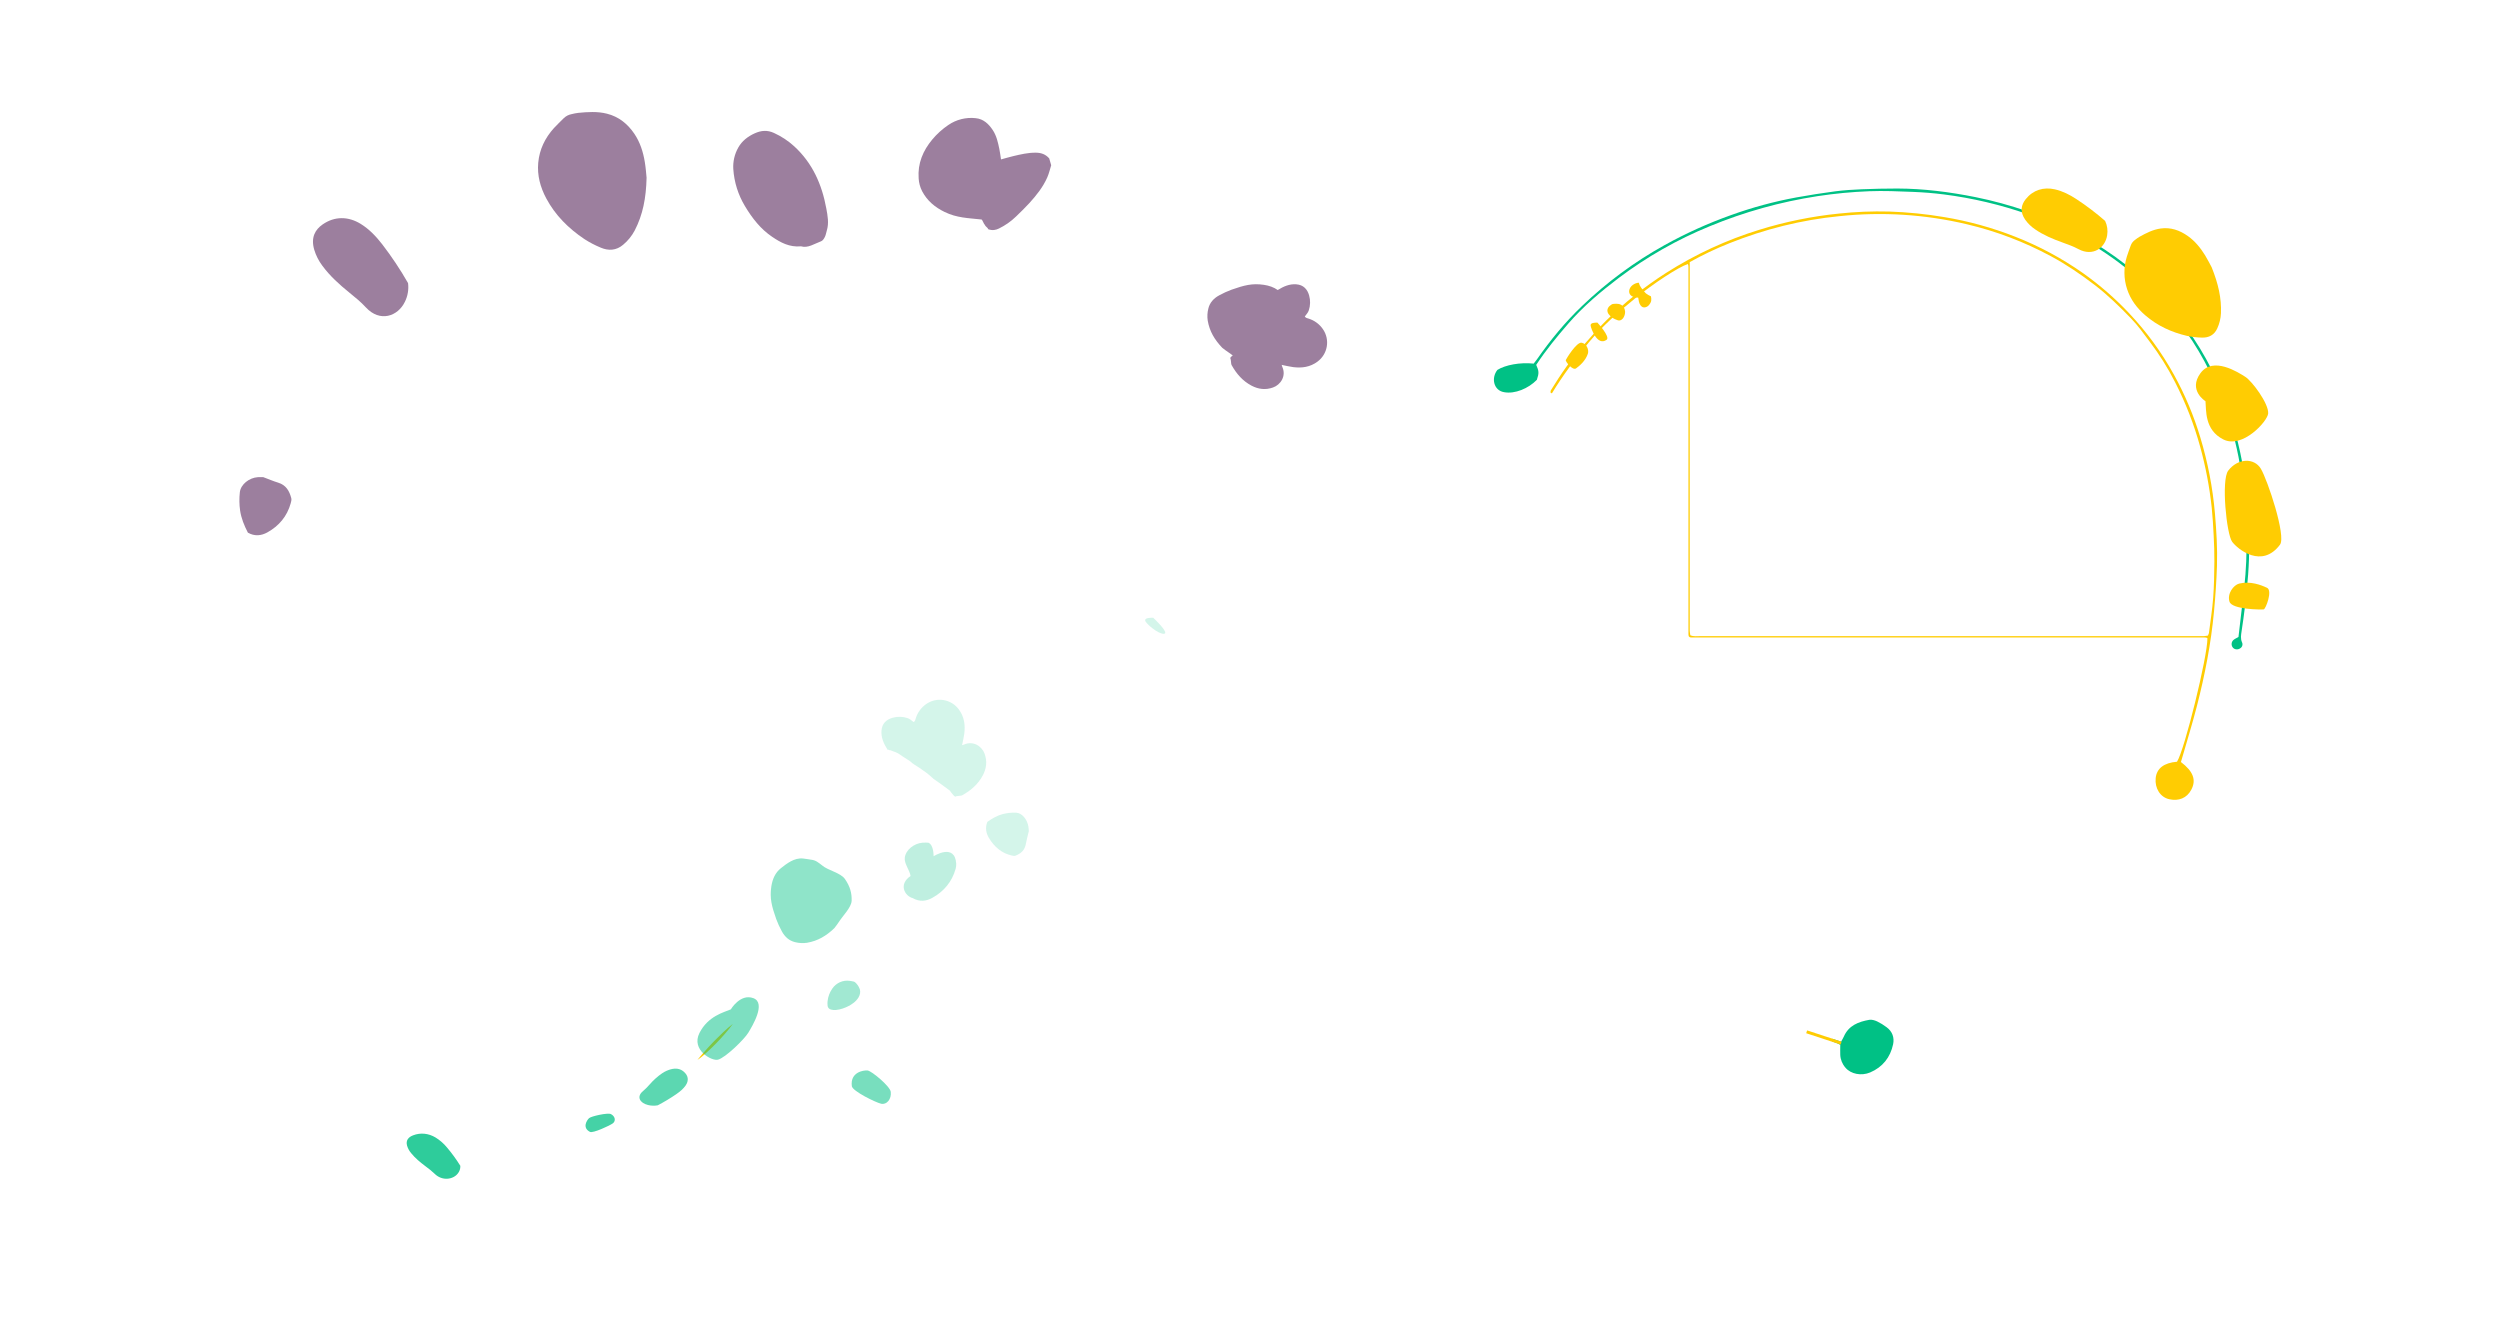
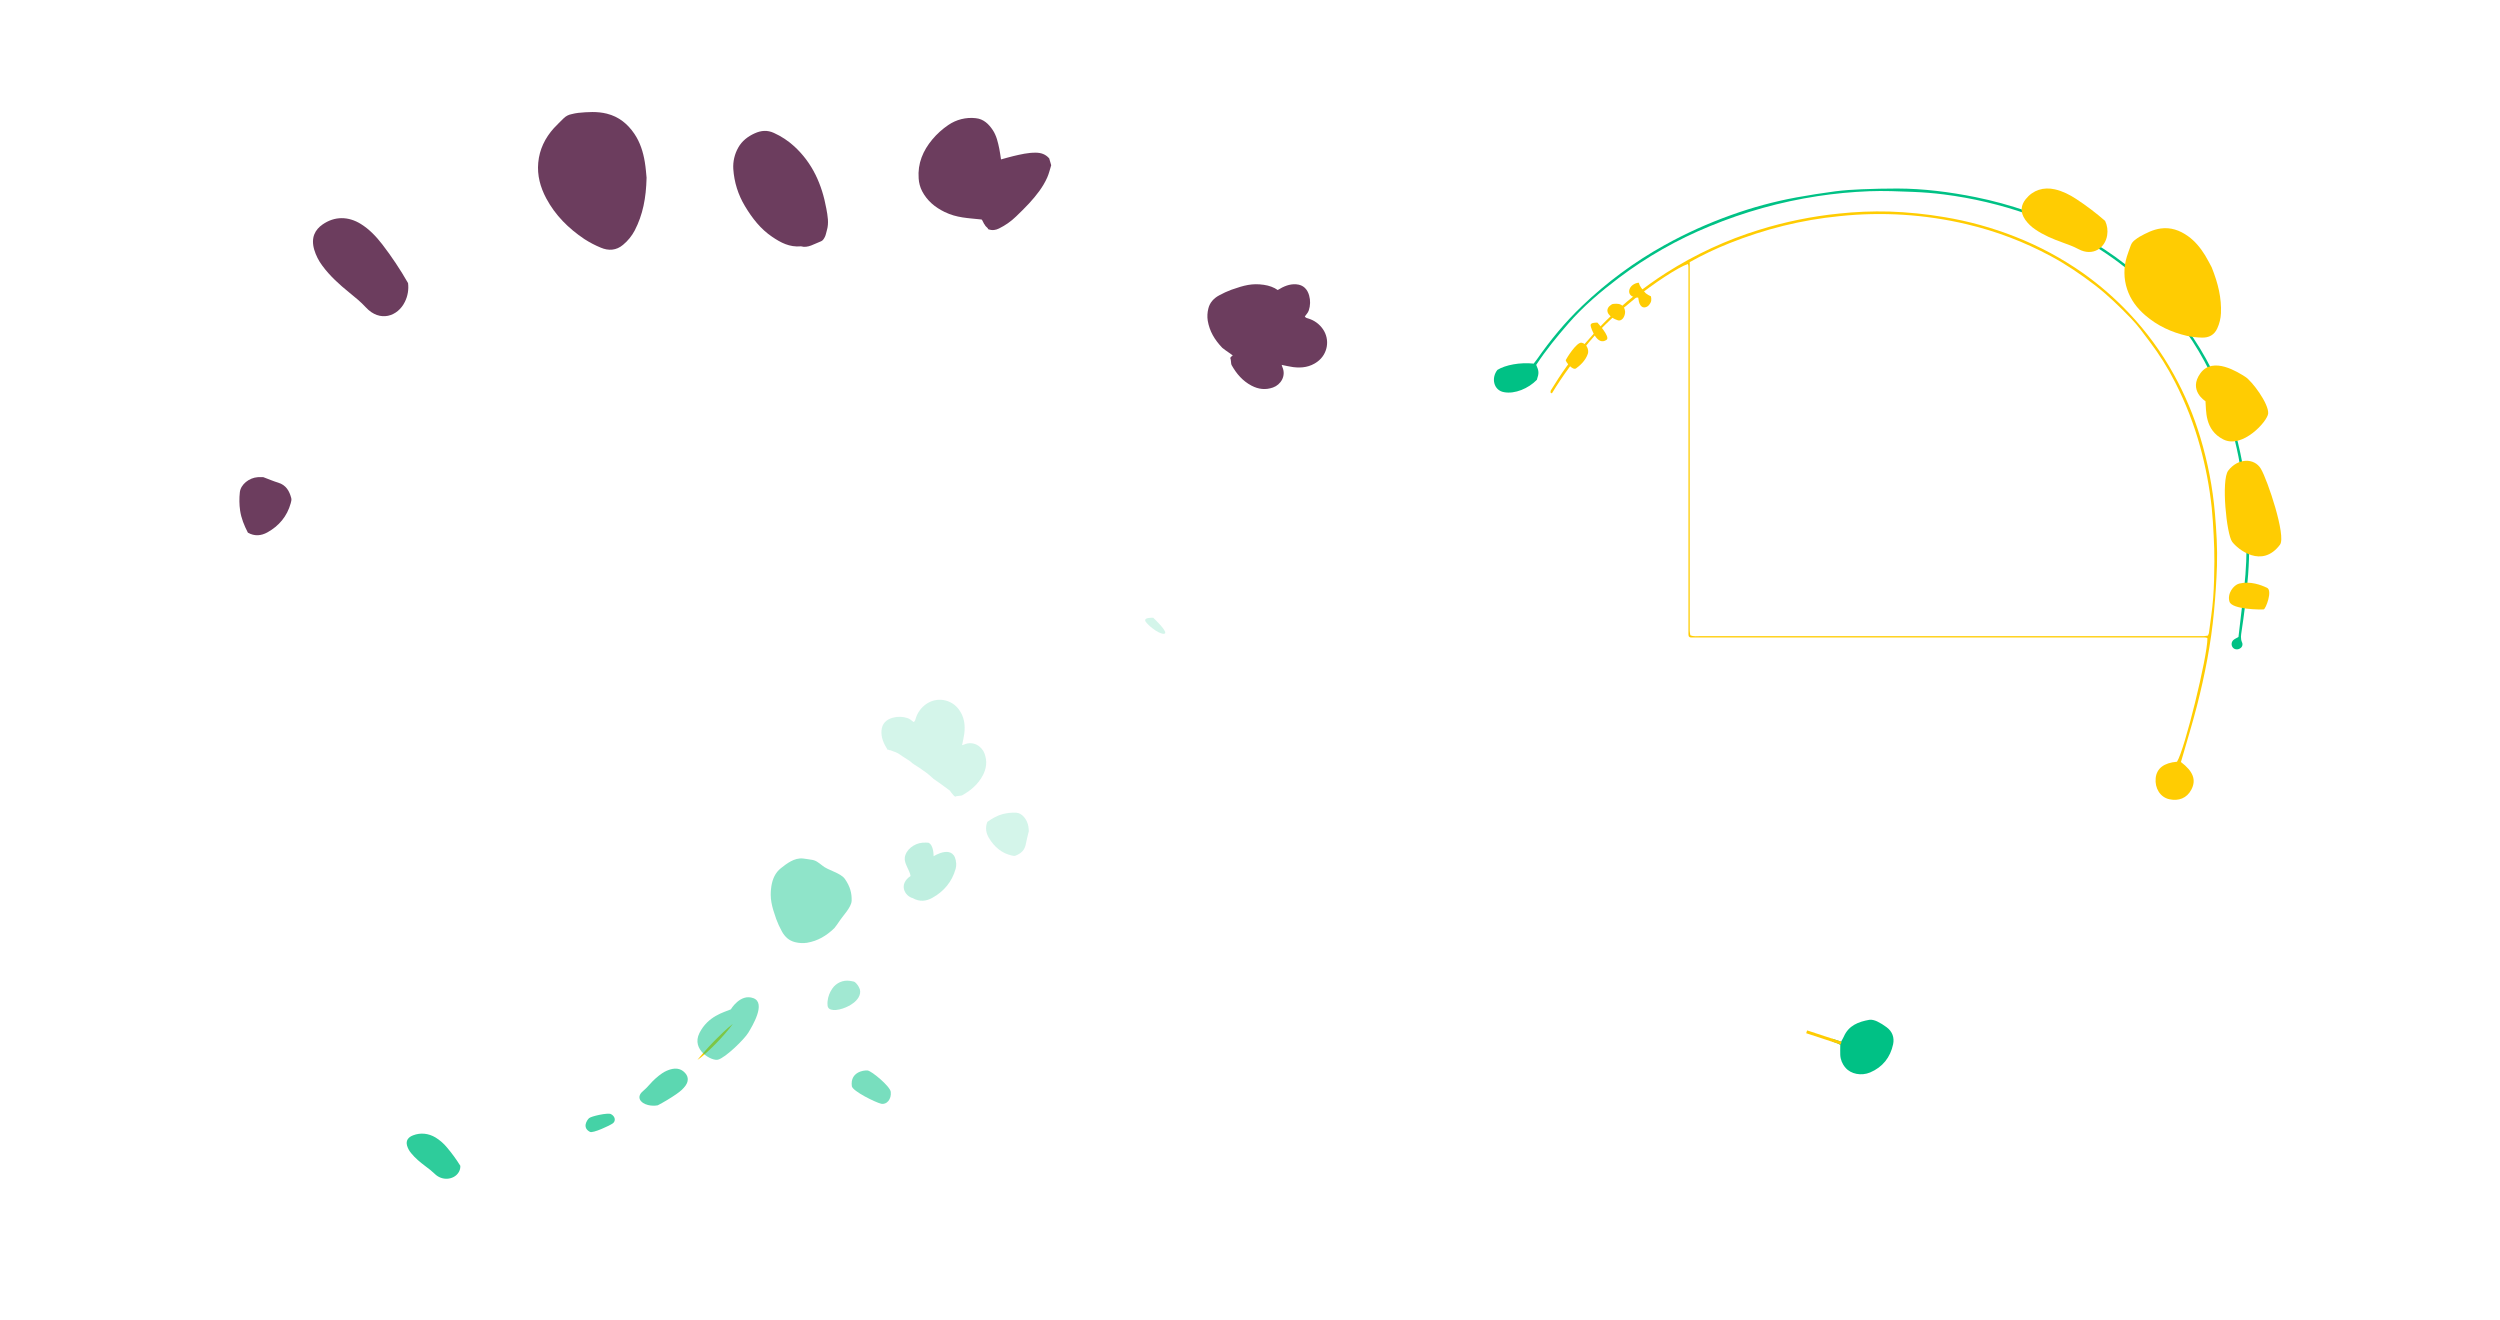
<svg xmlns="http://www.w3.org/2000/svg" id="Layer_1" data-name="Layer 1" width="46.67in" height="24.64in" viewBox="0 0 3360 1773.82">
  <defs>
    <style>
      .cls-1, .cls-10, .cls-11, .cls-12, .cls-4, .cls-5, .cls-6, .cls-7, .cls-8, .cls-9 {
        fill: #00c185;
      }

      .cls-2 {
-         fill: #4e1b52;
-         opacity: 0.56;
+         fill: #521b42;
+         opacity: 0.85;
      }

      .cls-3 {
        fill: #ffcc02;
      }

      .cls-4 {
        opacity: 0.17;
      }

      .cls-5 {
        opacity: 0.73;
      }

      .cls-6 {
        opacity: 0.51;
      }

      .cls-7 {
        opacity: 0.37;
      }

      .cls-8 {
        opacity: 0.64;
      }

      .cls-9 {
        opacity: 0.25;
      }

      .cls-10 {
        opacity: 0.44;
      }

      .cls-11 {
        opacity: 0.82;
      }

      .cls-12 {
        opacity: 0.53;
      }

      .cls-13 {
        fill: none;
        stroke: #ffcc02;
        stroke-miterlimit: 10;
        stroke-width: 4px;
      }
    </style>
  </defs>
  <g>
    <path class="cls-1" d="M2535.54,1380.49a75.29,75.29,0,0,0-12.69-7.79c-3.21-1.47-7.24-2.71-10.56-2.12-14.48,2.59-27.7,7.56-34.19,22.54-1,2.31-2.4,4.46-3.68,6.79L2462.6,1396v3.82c2.24.78,4.48,1.55,6.71,2.34a32.38,32.38,0,0,1,4,2c0,4.91-.16,9.25,0,13.57a28,28,0,0,0,7,17.18c7.29,8.65,21.43,11.35,33.14,6.4,16.73-7.08,27.15-20.21,30.9-37.91C2546.22,1394.43,2543.34,1386.17,2535.54,1380.49Z" />
    <path class="cls-2" d="M869,238.8c-.63,27.23-5,49.82-15.95,70.9a63.32,63.32,0,0,1-15.63,19.24c-9,7.67-19.43,8.34-29.94,3.85a135.21,135.21,0,0,1-22.06-11.53c-21.27-14.26-39.12-31.92-51.29-54.77-8-15-12.31-31-10.74-47.92,1.63-17.72,9.11-33.19,21-46.38,4.24-4.68,8.95-8.94,13.37-13.47a20.22,20.22,0,0,1,10.48-5.38,67.69,67.69,0,0,1,8.78-1.7c12.91-1.25,25.78-2.15,38.62,1.07,16,4,27.87,13.66,36.92,27,7.77,11.48,11.86,24.47,14.07,38C868,225.9,868.53,234.19,869,238.8Z" />
    <path class="cls-2" d="M1328.14,308c-.82-2.64-3.63-3.17-4.5-6-1.22-.27-3.27-6.93-4.54-7.07-18.3-2-33.07-2.08-49.67-10.18-12.85-6.27-23.38-15-30.14-27.93a43,43,0,0,1-4.62-17.16c-1.47-20.13,5.83-37.26,18.36-52.28A103.88,103.88,0,0,1,1274.46,168a54.3,54.3,0,0,1,36.94-9.23c10.43,1,17.41,7.81,22.89,16,5,7.58,7,16.46,8.79,25.25.94,4.51,1.49,9.1,2.29,14.17,5.67-1.54,11-3.15,16.38-4.42,10-2.36,20-4.76,30.4-4.64,7,.07,13,2,18,7.7.75,2.59,1.58,5.44,2.66,9.18-1.56,5-2.87,10.83-5.23,16.24-5.8,13.26-14.8,24.43-24.44,35-5.59,6.16-11.67,11.88-17.62,17.7A88.85,88.85,0,0,1,1342.68,307C1338.32,309.13,1333.93,310.05,1328.14,308Z" />
    <path class="cls-2" d="M1076.56,331c-15.66,1.43-27.37-5.14-38.45-12.55-15.78-10.56-27.21-25.31-36.86-41.44a110.42,110.42,0,0,1-15.7-49.92,52.09,52.09,0,0,1,6.65-28.77c5-8.93,12.84-15,22.21-19.23,8.57-3.83,16.83-4.61,25.81-.46a103.65,103.65,0,0,1,27.27,18c24.64,22.66,37.22,51.42,43.08,83.55,1.77,9.67,3.73,19.62.68,29.54-.88,2.86-1.27,5.93-2.58,8.56-1.12,2.26-2.84,5.08-5,5.87C1094.48,327.55,1085.84,333.77,1076.56,331Z" />
    <path class="cls-3" d="M2268.53,354.78c-12.68,4.08-46.12,26-71.2,46.38-22.22,18-43.6,36.9-62,59-18,21.71-34.9,44.23-49.56,68.43l-1.81-.84c.09-1-.17-2.28.31-3.06,13.23-21.59,27.47-42.46,44.44-61.33,9.76-10.87,19.23-22.07,29.66-32.27a498.2,498.2,0,0,1,81-64.46,515.74,515.74,0,0,1,125.59-58,547.06,547.06,0,0,1,106.36-21.63,507.9,507.9,0,0,1,67.74-2.76,558.2,558.2,0,0,1,74.27,7.51,469.72,469.72,0,0,1,95.05,26.3,434.36,434.36,0,0,1,91.25,49,415.73,415.73,0,0,1,61.66,53.63,404.12,404.12,0,0,1,60.42,82.7A429,429,0,0,1,2957.27,588a502.56,502.56,0,0,1,19.59,101.66c2,23.55,3.5,47.12,2.74,70.72-.66,20.57-2.08,41.13-4,61.63-4,42.81-12.2,84.92-22.86,126.52-6.2,24.15-13.63,48-20.51,72-.35,1.23-.76,2.44-1.1,3.53,16.54,12.56,20.94,24.09,14,37.18-6,11.44-17,15.66-29.64,12.86-12.19-2.7-19.62-14.86-18.25-28.4,1.32-13,11.06-20.53,28.64-22,10.08-15.35,41-141.15,40.92-165.91-.29-.17-.57-.36-.86-.51a4.42,4.42,0,0,0-.89-.4,4.71,4.71,0,0,0-1-.1l-1-.07H2274.24c-.33,0-.67,0-1,0s-.66,0-1-.1a4.06,4.06,0,0,1-1-.2,2,2,0,0,1-.55-.34,6.5,6.5,0,0,1-.94-.89,2.59,2.59,0,0,1-.28-.93c-.09-.65-.17-1.32-.2-2s0-1.33,0-2q0-246,0-491.9a7.59,7.59,0,0,0-.23-2C2268.93,356,2268.81,355.69,2268.53,354.78Zm2.48-2.56V839.94c0,2.67-.1,5.34,0,8,.09,1.91.5,3.81.78,5.82,4.61,1.91,9,1.14,13.21,1.14q335,0,669.95,0c2.34,0,4.68.1,7,0,1.91-.11,3.8-.51,5.53-.76a16.55,16.55,0,0,0,1.3-3.26c2-15.78,4.51-31.52,5.72-47.36,1.24-16.23,1.45-32.57,1.62-48.86.12-11.63-.36-23.27-.94-34.89-.64-12.6-1.35-25.22-2.64-37.76a516.57,516.57,0,0,0-15.4-81.26,456.44,456.44,0,0,0-33.9-87.28,358,358,0,0,0-33.87-54.1c-8-10.61-15.72-21.61-24.92-31.12-15.49-16-31.38-31.65-49.17-45.27-18.82-14.4-38.35-27.72-59.18-38.88a460.9,460.9,0,0,0-112.61-42.76,508.69,508.69,0,0,0-171.33-10.87c-51.08,5-100.21,17.37-147.77,36.35A445.66,445.66,0,0,0,2271,352.22Z" />
    <path class="cls-2" d="M548.42,380.41a44.1,44.1,0,0,1-4.27,25.2c-9.57,19.72-33.7,27.8-52.42,7.46-6.83-7.42-14.38-13.54-22.1-19.79-13.42-10.87-26.3-22.41-36.58-36.47a68.67,68.67,0,0,1-10.71-21.18c-4.85-16.5,1.24-27.11,11.2-34,16.42-11.41,34.74-11,51.39-.7,11.44,7.09,20.64,16.84,28.78,27.35A457.8,457.8,0,0,1,548.42,380.41Z" />
    <path class="cls-1" d="M3008.52,856c2.59-22.2,5.23-44.28,7.73-66.38a528.88,528.88,0,0,0,3-69.73c-.67-35.62-3.85-71-10.73-106A465,465,0,0,0,2982.79,528c-15.79-38.73-36.66-74.65-63.57-106.84-7.46-8.92-14.89-17.93-23-26.2a442.72,442.72,0,0,0-48.95-42.47,452.32,452.32,0,0,0-67.05-41.33,445.64,445.64,0,0,0-55.08-23.38,554.14,554.14,0,0,0-112.5-26.52c-13.82-1.77-27.76-2.88-41.68-3.43-19.61-.79-39.3-1.66-58.89-.88a619.61,619.61,0,0,0-69.38,6.63,627.92,627.92,0,0,0-144.77,40.4,547,547,0,0,0-122.11,69.35c-24.4,18.48-47.81,38.25-68,61.49-15.25,17.58-30,35.53-43.13,55.49,3.6,8.17,4,10.9.85,20.1-11.23,11.59-29.61,19.39-44.08,16.6-14-2.33-17.62-19-8.93-29.94,10.6-6.64,30.55-10.42,48.75-8.45,1.65-2.14,3.13-3.92,4.45-5.81,17.94-25.73,37.79-49.87,60.48-71.55a534.54,534.54,0,0,1,110.49-81.6,599.87,599.87,0,0,1,89.92-40.68,556.27,556.27,0,0,1,87.61-23.69c17.32-3.13,34.73-5.91,52.18-8.19,11.83-1.55,23.79-2.29,35.72-2.79,16-.66,31.93-1,47.9-1,35.35.11,70.25,4.61,104.86,11.52a532.32,532.32,0,0,1,70.25,19.27,477.59,477.59,0,0,1,72.74,32.7A426.19,426.19,0,0,1,2857,355.68c9.39,7.39,18.27,15.49,27,23.7,9.43,8.88,18.86,17.84,27.42,27.54,9.66,10.95,18.79,22.44,27.39,34.26,25.66,35.28,44.7,74,58.23,115.42a536.23,536.23,0,0,1,22.44,104.19c1.43,12.18,1.73,24.5,2.3,36.78.52,11,.79,21.93,1,32.9.54,28-2.18,55.76-5.39,83.49-1.34,11.55-3,23.07-4.72,34.56-.75,5-1.6,9.72.58,14.63a6.21,6.21,0,0,1-2.23,8c-3.2,2.3-7.6,2-10-.79a7.42,7.42,0,0,1,.42-10C3003,858.8,3005.28,857.92,3008.52,856Z" />
    <path class="cls-2" d="M333.16,715.82c-5.05-9.71-8.9-19.36-10.43-29.51a97.39,97.39,0,0,1-.38-24.78c1.15-10.53,12.46-19.44,24.07-20.28,3-.21,6,0,7.52,0,7.49,2.8,13.56,5.47,19.86,7.35,10.6,3.15,15.15,11.2,17.68,20.89.54,2.07-.14,4.6-.74,6.78-4.87,17.59-15.75,30.54-31.52,39.26C351,720,342.26,721,333.16,715.82Z" />
    <path class="cls-3" d="M2202.57,380a19,19,0,0,0,3.25,6.75,47.85,47.85,0,0,0,6.3,7.52,31.4,31.4,0,0,0,6.74,3.92,16.31,16.31,0,0,1,.37,5.84,8.25,8.25,0,0,1-1.17,3.21,16.21,16.21,0,0,1-2.46,3.36,8.81,8.81,0,0,1-5.75,2.53,5.1,5.1,0,0,1-3.53-1.29,7.27,7.27,0,0,1-1.54-1.64,13.51,13.51,0,0,1-2.1-5c-.31-1.62-.57-3.27-.85-4.9a1.92,1.92,0,0,0-.18-.35c-.42,0-.9-.09-1.38-.1a14.69,14.69,0,0,1-6.75-1.74c-3.53-1.91-4.86-5.82-3.32-9.78a12.48,12.48,0,0,1,4.63-5.68,15.78,15.78,0,0,1,7.35-2.75h.26A.66.66,0,0,1,2202.57,380Z" />
  </g>
  <path class="cls-3" d="M985,1376c-3.32,4.66-6.93,9-10.66,13.32s-7.55,8.45-11.5,12.52-8,8-12.22,11.84c-2.08,1.92-4.24,3.77-6.42,5.61a72,72,0,0,1-6.86,5.13c3.68-4.36,7.27-8.74,11.07-12.94S956,1403.06,960,1399s8-8,12.14-11.89S980.49,1379.46,985,1376Z" />
  <path class="cls-4" d="M1549.89,830.17c-3.86,0-11.56,0-10.79,3.86s17.72,18.48,25.42,17.71S1549.89,830.17,1549.89,830.17Z" />
  <path class="cls-3" d="M2994.69,632.54c-9.53,12.54-2.27,85.58,5.43,95.69s39.88,36.24,64.19,3.76c8.6-11.5-16.75-87-25.68-102S3007.61,615.51,2994.69,632.54Z" />
  <path class="cls-3" d="M3009.46,784.27c-7.52,1.85-16.48,13.66-13,24.37s43.38,10.76,46,10.3,12.29-25.32,4.37-29.05S3024.45,780.58,3009.46,784.27Z" />
  <path class="cls-3" d="M2964.17,539.14c1.18,11.78-1.64,38.56,24.06,51.44s59.5-24.57,60.2-35c.87-13.06-21.48-43.37-30.92-49.3s-43.2-27.87-60.1-4.77S2964.17,539.14,2964.17,539.14Z" />
  <path class="cls-3" d="M2972.54,359.28c8.8,22,13.29,41.41,12.42,61.71a54.86,54.86,0,0,1-4.93,20.27c-4,8.95-11.43,12.73-20.67,12.41a104.41,104.41,0,0,1-20.11-2.34C2918.8,446.55,2899.7,438,2883,423.5c-11-9.5-19.56-20.94-24.19-35a71.77,71.77,0,0,1-.33-43.68c1.52-5.07,3.53-9.94,5.23-14.95a15.76,15.76,0,0,1,5.86-7.58,53.06,53.06,0,0,1,5.86-4.09c9-5,18.19-9.77,28.71-11.19,13.14-1.78,25.1,2.24,36.28,10.11,9.61,6.77,17,15.89,23.26,26C2967.42,349.26,2970.61,355.73,2972.54,359.28Z" />
  <path class="cls-3" d="M2829.28,296.82a32.69,32.69,0,0,1,2.71,19.51c-2.65,16.82-19.23,28.73-38.4,18.49-7-3.73-14.23-6.33-21.63-9-12.86-4.63-25.48-9.86-36.69-17.61A51.65,51.65,0,0,1,2722,295.38c-7.63-10.87-5.49-20.15.5-27.69,9.88-12.44,24-16.7,39.21-13.29,10.45,2.34,19.82,7.2,28.55,12.86A352.48,352.48,0,0,1,2829.28,296.82Z" />
  <path class="cls-3" d="M2134.12,475.25c1.62-4.86-1.53-13.51-8.41-14.7s-20.67,21.69-21.33,23.33,9.15,14.58,13.87,11.14S2130.9,485,2134.12,475.25Z" />
  <path class="cls-3" d="M2146.93,433.52c-3.26,0-9.79,0-9.13,4.12s9.13,28,21.52,18.94C2164.63,452.71,2146.93,433.52,2146.93,433.52Z" />
  <path class="cls-3" d="M2184.14,418.89a15.12,15.12,0,0,1-2.61,8.61,8.86,8.86,0,0,1-2.55,2.34,5.65,5.65,0,0,1-4.89.46,24.66,24.66,0,0,1-3.6-1.4,22.16,22.16,0,0,1-8.37-6.65,8.17,8.17,0,0,1-1.76-5.82,8.76,8.76,0,0,1,3.44-5.63c.69-.57,1.46-1.08,2.18-1.63a3.79,3.79,0,0,1,1.71-.66,13.85,13.85,0,0,1,1.44-.2,24.62,24.62,0,0,1,6.3.13,10.48,10.48,0,0,1,6,3.28,9.81,9.81,0,0,1,2.3,4.61C2184,417.32,2184.06,418.33,2184.14,418.89Z" />
  <path class="cls-5" d="M821.14,1497.29c-4.24-2.2-26.6,2.85-29.44,5.46S782,1515.6,793,1521.21c3.88,2,26.33-8.33,30.63-11.49S826.9,1500.28,821.14,1497.29Z" />
  <path class="cls-6" d="M982.21,1356.53c-9.44,4-30.63,9-42.14,31.75s16.63,38.12,24.91,35.87c10.36-2.82,35.59-27.66,40.78-36.32s24.32-39.84,6.76-46.38S982.21,1356.53,982.21,1356.53Z" />
  <path class="cls-7" d="M1142,1351.31c-6.48,3.41-12.33,5.48-18.65,6.06a18.29,18.29,0,0,1-6.47-.57,5.79,5.79,0,0,1-4.62-5.39,27.7,27.7,0,0,1,0-5.83,35.88,35.88,0,0,1,6.5-17.18,24.78,24.78,0,0,1,9.94-8.33,24.24,24.24,0,0,1,13.52-1.88c1.63.23,3.21.6,4.83.88a5,5,0,0,1,2.56,1.36,15.14,15.14,0,0,1,1.49,1.51,22.52,22.52,0,0,1,4.55,7.73c1,3.67.25,7.25-1.77,10.76a26.28,26.28,0,0,1-7.19,7.7C1145,1349.44,1143.06,1350.62,1142,1351.31Z" />
  <path class="cls-8" d="M884,1485.49a31.34,31.34,0,0,1-13.16-.43c-10.62-2.61-16-11.07-6.51-18.83a83.38,83.38,0,0,0,9-9,87.47,87.47,0,0,1,16.87-15,40,40,0,0,1,10.33-4.86c8.23-2.52,14-.77,18.06,2.57,6.7,5.49,7.42,12.2,3,18.75-3.06,4.5-7.6,8.3-12.58,11.74A243.61,243.61,0,0,1,884,1485.49Z" />
  <path class="cls-9" d="M1226.79,1207.06c-10.89-2.85-19.53-18.58-3-29.81-1.22-8.12-8.66-16.32-7.77-24.48,1.16-10.54,12.46-19.45,24.08-20.28,3-.22,6,0,7.51,0,7.49,2.8,7.16,18.21,7.16,18.21s28.57-18.29,30.39,10a21.44,21.44,0,0,1-.75,6.78c-4.87,17.58-15.75,30.53-31.52,39.26C1244.64,1211.27,1235.88,1212.2,1226.79,1207.06Z" />
  <path class="cls-4" d="M1283.69,1070.68c-1-.89-2.06-1.46-2.56-2.36-.63-1.13-3.91-4.18-4.15-5.49-16.28-12.1-11.29-8.42-22.18-16-9.73-9-11.86-9.78-18.86-14.73-4.2-3-8.34-4.67-13.08-9.35-16.42-9.81-12.3-9.75-26.37-14.57-1.64.44-1.77-1.19-3.52-.44-5.25-8.38-8.93-16.43-8.27-25.74.7-9.92,6.88-15.13,15-17.4a33.87,33.87,0,0,1,20.21.51c3.29,1.09,5.33,3.48,8.07,5.29,2.07-1.22,2.26-3.4,2.91-5.33a36.27,36.27,0,0,1,14.1-19,31.75,31.75,0,0,1,43.7,7.38c7.25,9.75,8.82,20.9,7.3,32.64-.65,5.06-1.94,10-3,15.44a27.82,27.82,0,0,0,2.76-.92c12.25-5.49,24,2.23,27.64,12.56,3.5,9.9,2.48,19.37-2.43,28.74-6.29,12-16,20.3-27.52,26.76C1291.11,1070,1286.68,1069.15,1283.69,1070.68Z" />
  <path class="cls-10" d="M1121.25,1247.48c-11,10.47-22.26,17.08-36.53,19.53a40.82,40.82,0,0,1-16.1-.81c-7.95-1.85-13.89-7.19-17.88-14.66a120.73,120.73,0,0,1-7.54-16.49c-6-17.16-8.87-27.81-6.57-43.46,1.51-10.26,5.41-18.94,12.92-24.83,7.85-6.15,18-14.24,29.7-13,4.16.43,8.4,1.29,12.59,1.87a18.33,18.33,0,0,1,7.85,3.53c1.85,1.31,3.74,2.59,5.47,4.07,7.55,6.48,24.55,9.72,30.31,17.94,7.19,10.27,9.43,19.21,9.14,29.4-.26,8.76-12.28,20.76-16.37,27.33C1125.77,1241.83,1122.79,1245.39,1121.25,1247.48Z" />
  <path class="cls-11" d="M618.69,1566.79a15,15,0,0,1-3.62,10.63c-6.46,7.95-20.9,10-30.91.07a114.76,114.76,0,0,0-12-9.88c-7.35-5.51-14.35-11.26-19.72-18a28,28,0,0,1-5.31-9.79c-2.09-7.42,1.94-11.64,8.06-14,10.09-3.94,20.76-2.66,30,2.79a61.48,61.48,0,0,1,15.57,13.54A207.27,207.27,0,0,1,618.69,1566.79Z" />
  <path class="cls-4" d="M1327,1104.51c6.71-4.78,13.45-8.57,20.72-10.46a61.86,61.86,0,0,1,18-1.86c7.74.3,15,9.11,16.44,18.68.37,2.45.45,5,.56,6.22-1.51,6.38-3,11.58-3.94,16.92-1.54,9-7.07,13.24-13.93,15.94-1.46.57-3.35.16-5-.2-13.13-2.94-23.31-11.15-30.77-23.67C1325.2,1119.57,1323.9,1112.37,1327,1104.51Z" />
  <path class="cls-12" d="M1197.17,1467.29c-.9-7.31-25.66-28.08-31.18-28.63s-23.58,2.3-21.13,21.1c.86,6.65,32,21.93,39.41,23.6S1198.4,1477.21,1197.17,1467.29Z" />
  <path class="cls-2" d="M1778,442.32a36.32,36.32,0,0,0-19-14.1c-1.93-.65-4.11-.84-5.33-2.91,1.81-2.74,4.2-4.78,5.29-8.07a33.91,33.91,0,0,0,.51-20.21c-2.27-8.12-7.48-14.3-17.4-15-9-.64-16.77,2.76-24.82,7.7-5.19-3.74-11.54-5.94-18.65-7-15.65-2.3-26.3.57-43.46,6.57a121.43,121.43,0,0,0-16.49,7.54c-7.47,4-12.81,9.94-14.66,17.89a40.83,40.83,0,0,0-.81,16.1c2.45,14.27,9.06,25.53,19.53,36.53,2.09,1.54,5.65,4.52,9.58,7,1.32.82,2.86,2,4.55,3.27a8.73,8.73,0,0,1-1.1.84c-.9.5-1.47,1.56-2.36,2.56,1.53,3,.68,7.42,2,9.75,6.46,11.52,14.76,21.23,26.76,27.52,9.38,4.91,18.85,5.93,28.75,2.43,10.33-3.64,18.05-15.39,12.56-27.64a27.9,27.9,0,0,1-.92-2.76c5.44,1.06,10.38,2.35,15.44,3,11.74,1.52,22.89-.05,32.64-7.3A31.76,31.76,0,0,0,1778,442.32Z" />
  <line class="cls-13" x1="2428.15" y1="1386.69" x2="2474.42" y2="1401.91" />
</svg>
